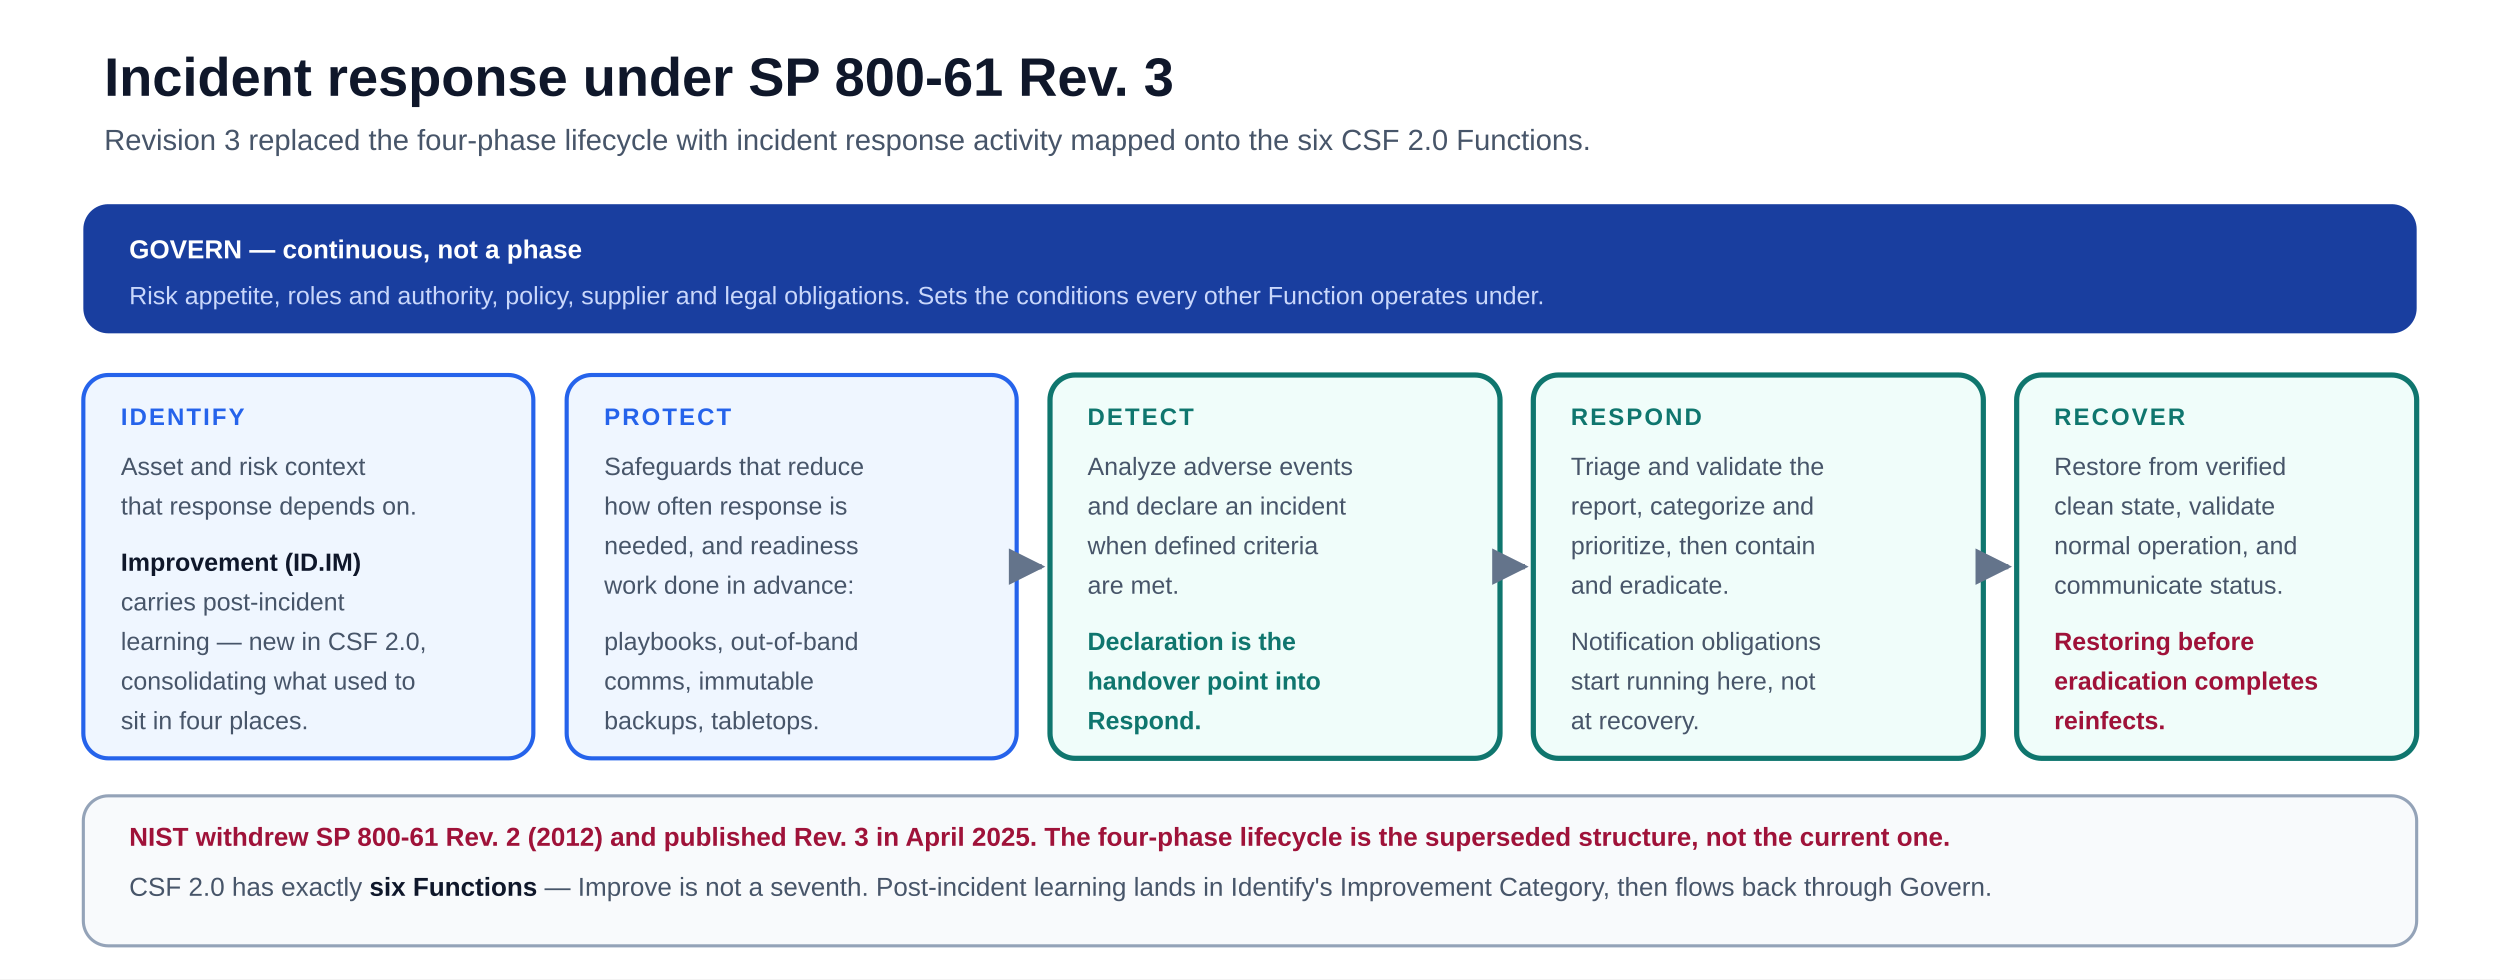
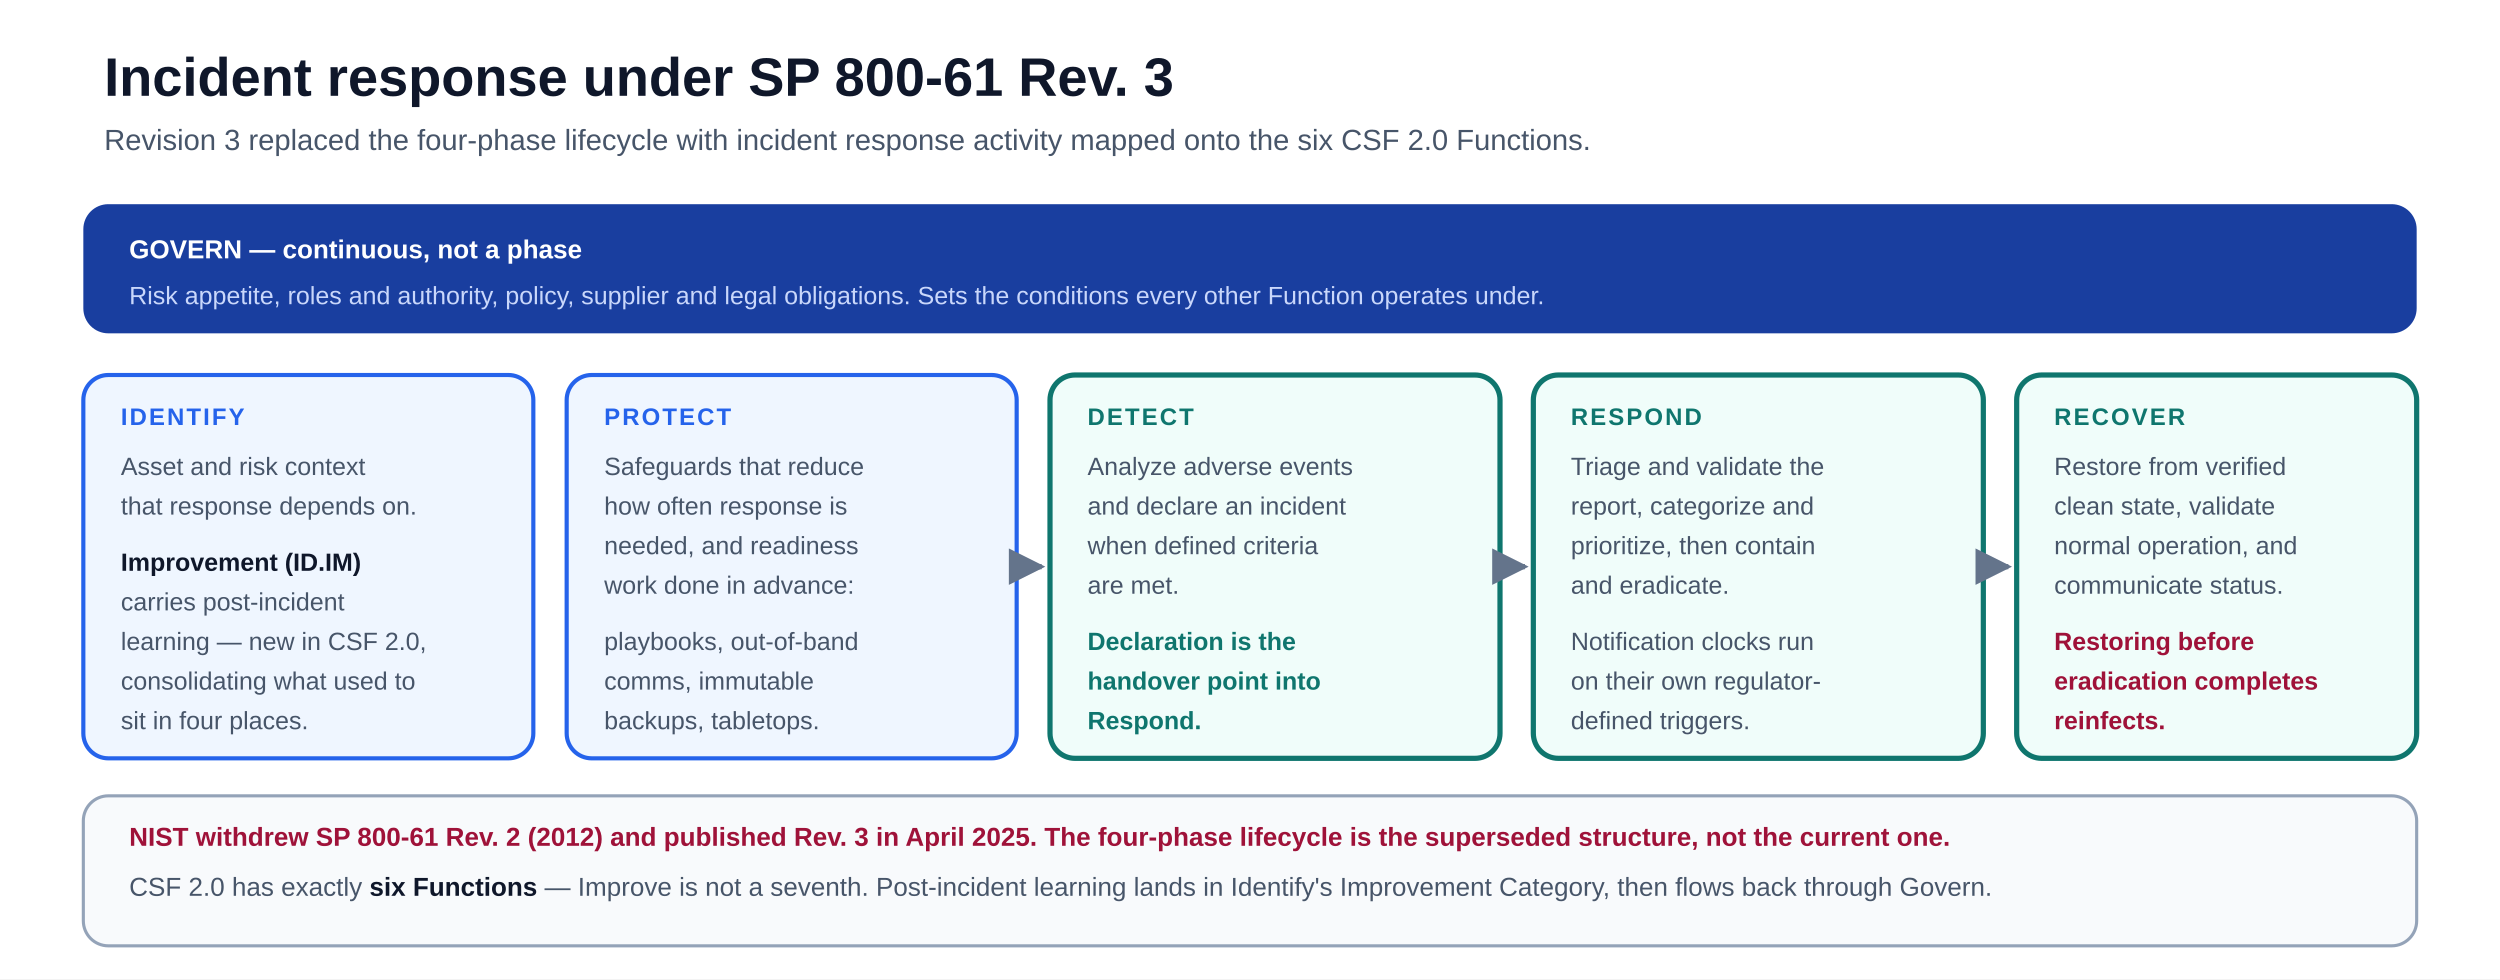
<svg xmlns="http://www.w3.org/2000/svg" viewBox="0 0 1200 470" font-family="-apple-system, BlinkMacSystemFont, 'Segoe UI', Arial, sans-serif" role="img" aria-labelledby="ircsf-title ircsf-desc">
  <rect width="1200" height="470" fill="#ffffff" />
  <defs>
    <marker id="irArrow" viewBox="0 0 10 10" refX="9" refY="5" markerWidth="7" markerHeight="7" orient="auto-start-reverse">
      <path d="M0 0 L10 5 L0 10 z" fill="#64748b" />
    </marker>
  </defs>
  <text x="50" y="46" font-size="26" font-weight="850" fill="#0f172a">Incident response under SP 800-61 Rev. 3</text>
  <text x="50" y="72" font-size="14" fill="#475569">Revision 3 replaced the four-phase lifecycle with incident response activity mapped onto the six CSF 2.0 Functions.</text>
  <rect x="40" y="98" width="1120" height="62" rx="12" fill="#193e9f" />
  <text x="62" y="124" font-size="12.5" font-weight="800" fill="#ffffff">GOVERN — continuous, not a phase</text>
  <text x="62" y="146" font-size="12" fill="#c9d7fb">Risk appetite, roles and authority, policy, supplier and legal obligations. Sets the conditions every other Function operates under.</text>
  <rect x="40" y="180" width="216" height="184" rx="12" fill="#eff6ff" stroke="#2563eb" stroke-width="2" />
  <text x="58" y="204" font-size="11.5" font-weight="900" letter-spacing="1" fill="#2563eb">IDENTIFY</text>
  <text x="58" y="228" font-size="12" fill="#475569">Asset and risk context</text>
  <text x="58" y="247" font-size="12" fill="#475569">that response depends on.</text>
  <text x="58" y="274" font-size="12" font-weight="700" fill="#0f172a">Improvement (ID.IM)</text>
  <text x="58" y="293" font-size="12" fill="#475569">carries post-incident</text>
  <text x="58" y="312" font-size="12" fill="#475569">learning — new in CSF 2.0,</text>
  <text x="58" y="331" font-size="12" fill="#475569">consolidating what used to</text>
  <text x="58" y="350" font-size="12" fill="#475569">sit in four places.</text>
  <rect x="272" y="180" width="216" height="184" rx="12" fill="#eff6ff" stroke="#2563eb" stroke-width="2" />
  <text x="290" y="204" font-size="11.5" font-weight="900" letter-spacing="1" fill="#2563eb">PROTECT</text>
  <text x="290" y="228" font-size="12" fill="#475569">Safeguards that reduce</text>
  <text x="290" y="247" font-size="12" fill="#475569">how often response is</text>
  <text x="290" y="266" font-size="12" fill="#475569">needed, and readiness</text>
  <text x="290" y="285" font-size="12" fill="#475569">work done in advance:</text>
  <text x="290" y="312" font-size="12" fill="#475569">playbooks, out-of-band</text>
  <text x="290" y="331" font-size="12" fill="#475569">comms, immutable</text>
  <text x="290" y="350" font-size="12" fill="#475569">backups, tabletops.</text>
  <rect x="504" y="180" width="216" height="184" rx="12" fill="#f0fdfa" stroke="#0f766e" stroke-width="2.5" />
  <text x="522" y="204" font-size="11.5" font-weight="900" letter-spacing="1" fill="#0f766e">DETECT</text>
  <text x="522" y="228" font-size="12" fill="#475569">Analyze adverse events</text>
  <text x="522" y="247" font-size="12" fill="#475569">and declare an incident</text>
  <text x="522" y="266" font-size="12" fill="#475569">when defined criteria</text>
  <text x="522" y="285" font-size="12" fill="#475569">are met.</text>
  <text x="522" y="312" font-size="12" font-weight="700" fill="#0f766e">Declaration is the</text>
  <text x="522" y="331" font-size="12" font-weight="700" fill="#0f766e">handover point into</text>
  <text x="522" y="350" font-size="12" font-weight="700" fill="#0f766e">Respond.</text>
  <rect x="736" y="180" width="216" height="184" rx="12" fill="#f0fdfa" stroke="#0f766e" stroke-width="2.5" />
  <text x="754" y="204" font-size="11.5" font-weight="900" letter-spacing="1" fill="#0f766e">RESPOND</text>
  <text x="754" y="228" font-size="12" fill="#475569">Triage and validate the</text>
  <text x="754" y="247" font-size="12" fill="#475569">report, categorize and</text>
  <text x="754" y="266" font-size="12" fill="#475569">prioritize, then contain</text>
  <text x="754" y="285" font-size="12" fill="#475569">and eradicate.</text>
-   <text x="754" y="312" font-size="12" fill="#475569">Notification obligations</text>
-   <text x="754" y="331" font-size="12" fill="#475569">start running here, not</text>
-   <text x="754" y="350" font-size="12" fill="#475569">at recovery.</text>
+   <text x="754" y="312" font-size="12" fill="#475569">Notification clocks run</text>
+   <text x="754" y="331" font-size="12" fill="#475569">on their own regulator-</text>
+   <text x="754" y="350" font-size="12" fill="#475569">defined triggers.</text>
  <rect x="968" y="180" width="192" height="184" rx="12" fill="#f0fdfa" stroke="#0f766e" stroke-width="2.5" />
  <text x="986" y="204" font-size="11.5" font-weight="900" letter-spacing="1" fill="#0f766e">RECOVER</text>
  <text x="986" y="228" font-size="12" fill="#475569">Restore from verified</text>
  <text x="986" y="247" font-size="12" fill="#475569">clean state, validate</text>
  <text x="986" y="266" font-size="12" fill="#475569">normal operation, and</text>
  <text x="986" y="285" font-size="12" fill="#475569">communicate status.</text>
  <text x="986" y="312" font-size="12" font-weight="700" fill="#9f1239">Restoring before</text>
  <text x="986" y="331" font-size="12" font-weight="700" fill="#9f1239">eradication completes</text>
  <text x="986" y="350" font-size="12" font-weight="700" fill="#9f1239">reinfects.</text>
  <path d="M492 272 L500 272" stroke="#64748b" stroke-width="2.5" fill="none" marker-end="url(#irArrow)" />
  <path d="M724 272 L732 272" stroke="#64748b" stroke-width="2.5" fill="none" marker-end="url(#irArrow)" />
  <path d="M956 272 L964 272" stroke="#64748b" stroke-width="2.5" fill="none" marker-end="url(#irArrow)" />
  <rect x="40" y="382" width="1120" height="72" rx="12" fill="#f8fafc" stroke="#94a3b8" stroke-width="1.5" />
  <text x="62" y="406" font-size="12.5" font-weight="700" fill="#9f1239">NIST withdrew SP 800-61 Rev. 2 (2012) and published Rev. 3 in April 2025. The four-phase lifecycle is the superseded structure, not the current one.</text>
  <text x="62" y="430" font-size="12.5" fill="#475569">CSF 2.0 has exactly <tspan font-weight="700" fill="#0f172a">six Functions</tspan> — Improve is not a seventh. Post-incident learning lands in Identify's Improvement Category, then flows back through Govern.</text>
</svg>
